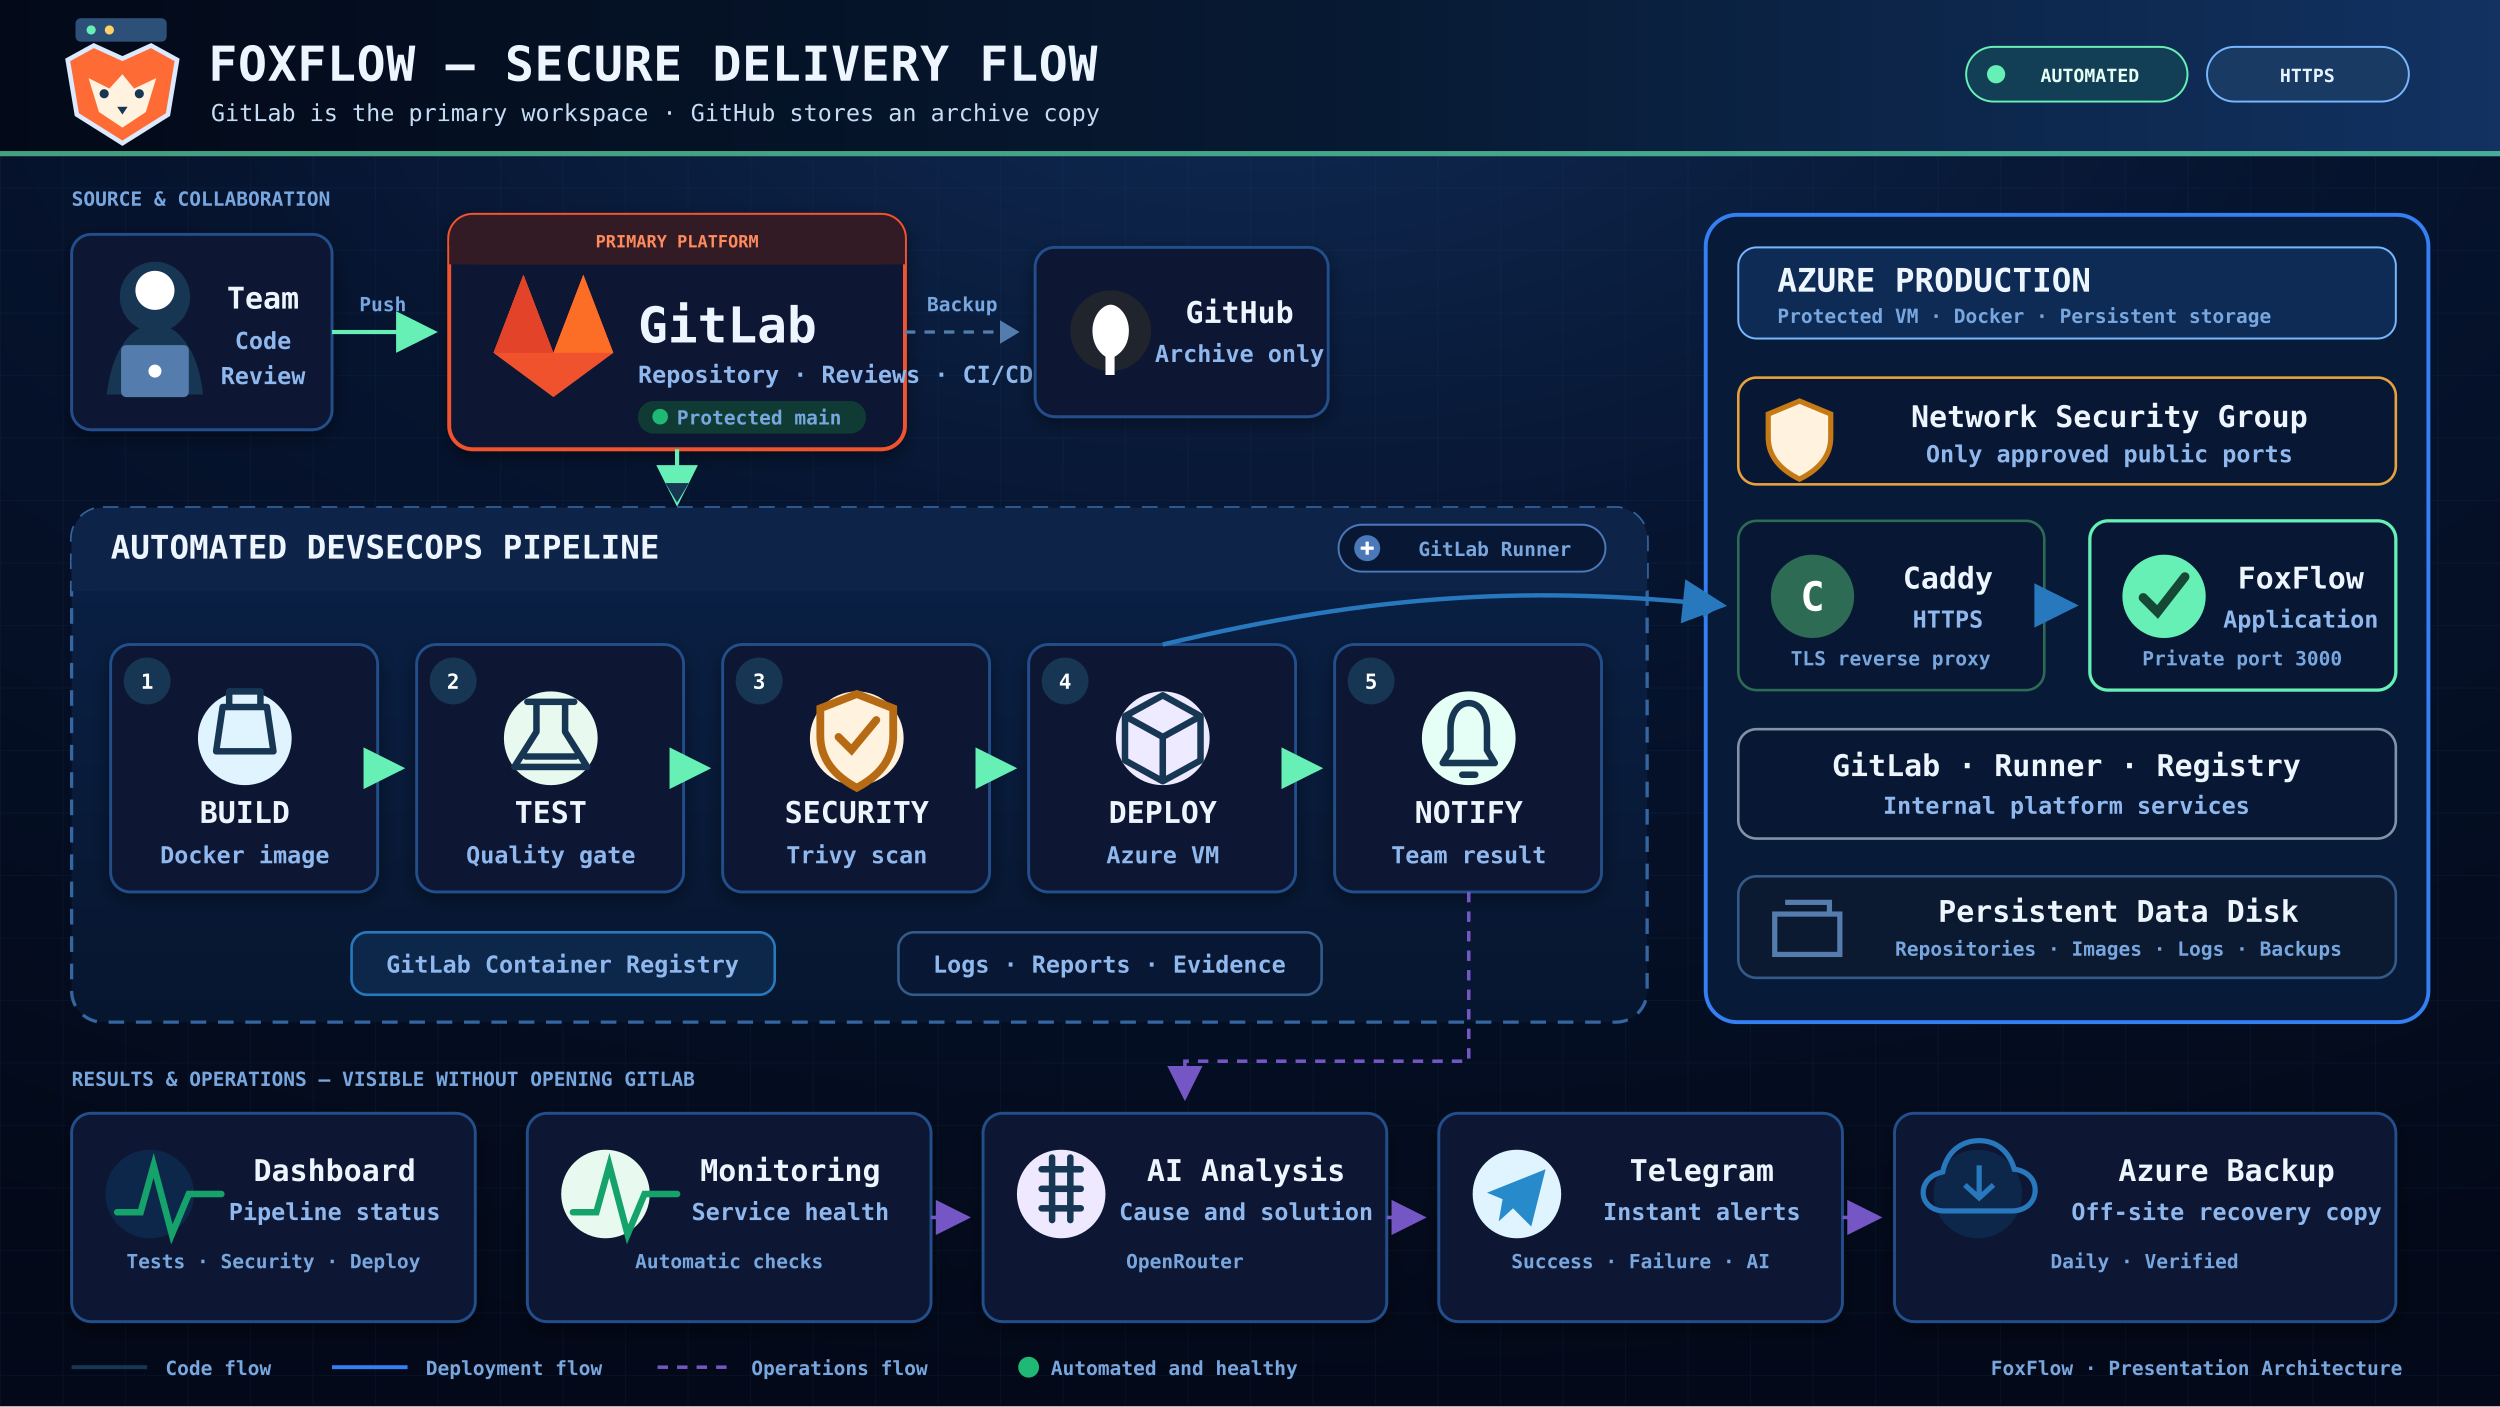
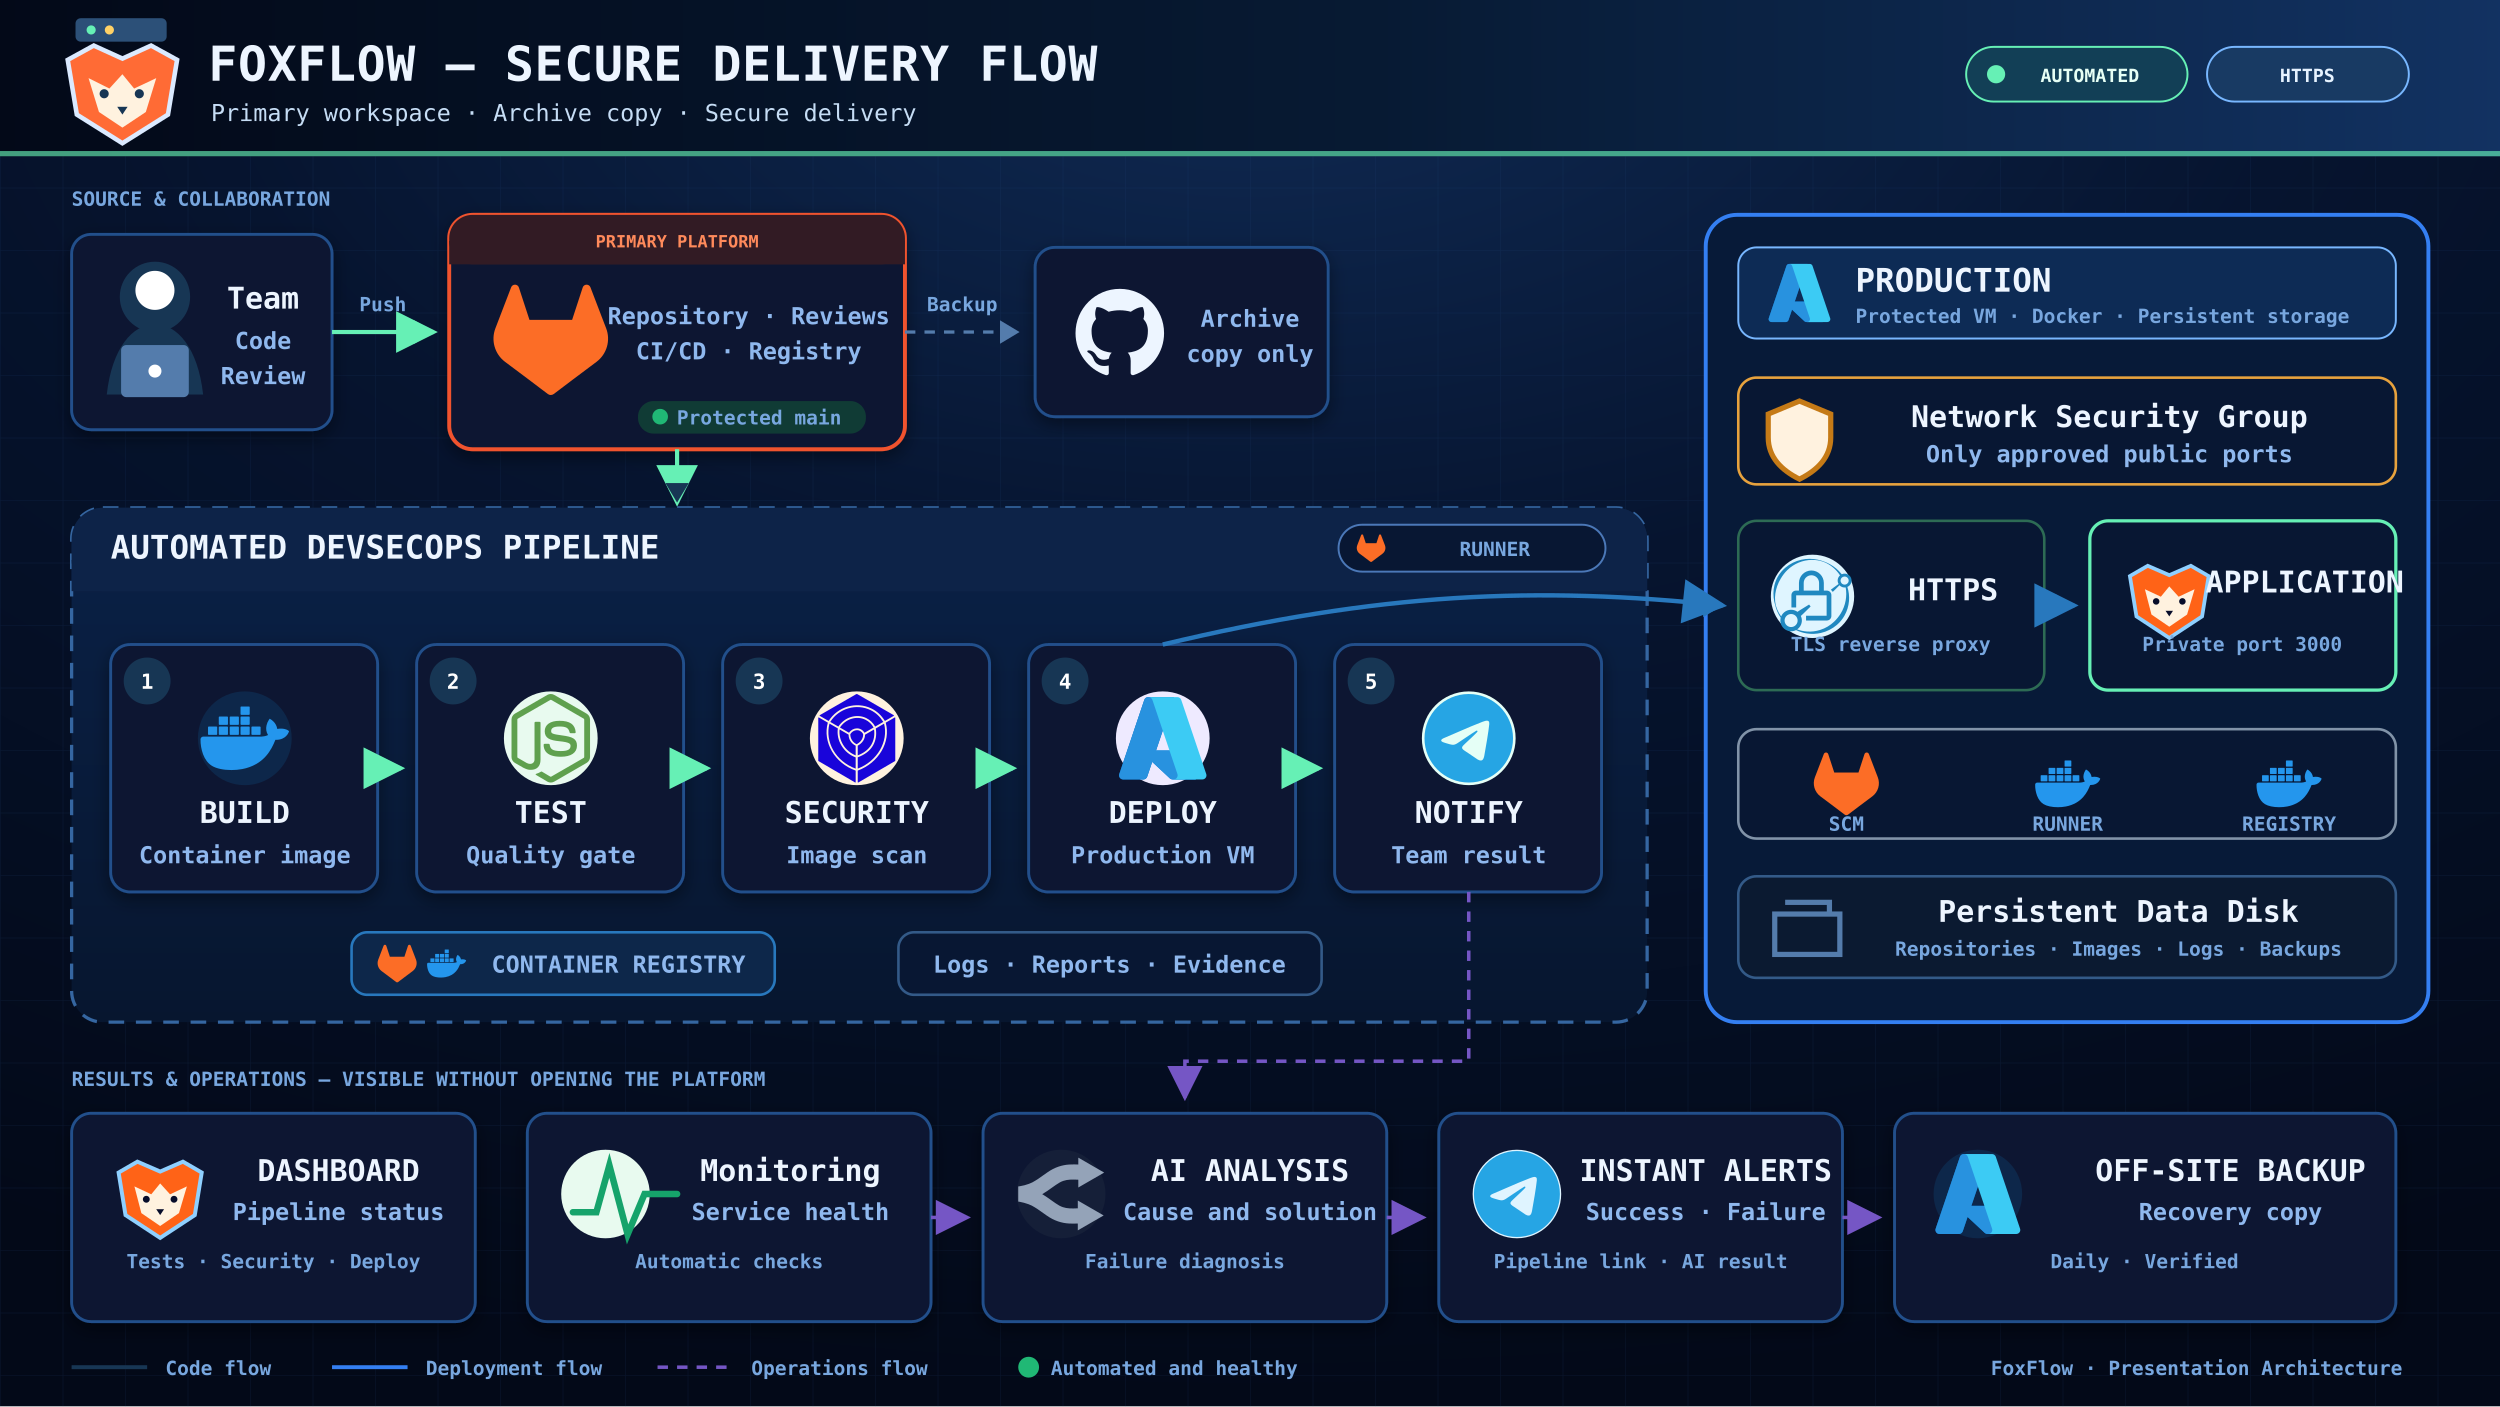
<svg xmlns="http://www.w3.org/2000/svg" width="1920" height="1080" viewBox="0 0 1920 1080" role="img" aria-labelledby="title desc">
  <defs>
    <linearGradient id="head" x1="0" y1="0" x2="1" y2="0">
      <stop offset="0" stop-color="#030918" />
      <stop offset=".55" stop-color="#071a33" />
      <stop offset="1" stop-color="#123262" />
    </linearGradient>
    <radialGradient id="bg" cx="50%" cy="0%" r="100%">
      <stop offset="0" stop-color="#102b55" />
      <stop offset=".42" stop-color="#06142f" />
      <stop offset="1" stop-color="#030918" />
    </radialGradient>
    <pattern id="grid" width="48" height="48" patternUnits="userSpaceOnUse">
      <path d="M48 0H0V48" fill="none" stroke="#244f8b" stroke-width="1" opacity=".16" />
    </pattern>
    <linearGradient id="ci" x1="0" y1="0" x2="0" y2="1">
      <stop offset="0" stop-color="#0a2147" />
      <stop offset="1" stop-color="#07162f" />
    </linearGradient>
    <filter id="shadow" x="-20%" y="-20%" width="140%" height="150%">
      <feDropShadow dx="0" dy="5" stdDeviation="7" flood-color="#000" flood-opacity=".42" />
    </filter>
    <marker id="darkArrow" markerWidth="12" markerHeight="12" refX="10" refY="6" orient="auto">
      <path d="M1 1l10 5-10 5z" fill="#66f0b5" />
    </marker>
    <marker id="blueArrow" markerWidth="12" markerHeight="12" refX="10" refY="6" orient="auto">
      <path d="M1 1l10 5-10 5z" fill="#2878bd" />
    </marker>
    <marker id="purpleArrow" markerWidth="12" markerHeight="12" refX="10" refY="6" orient="auto">
      <path d="M1 1l10 5-10 5z" fill="#7556c5" />
    </marker>
    <style>
      text{font-family:"SFMono-Regular",Menlo,Monaco,Consolas,monospace}
      .title{font:800 37px "SFMono-Regular","Cascadia Code",Consolas,monospace;fill:#edf5ff;letter-spacing:.5px}
      .section{font:800 25px "SFMono-Regular","Cascadia Code",Consolas,monospace;fill:#edf5ff}
      .label{font:800 23px "SFMono-Regular","Cascadia Code",Consolas,monospace;fill:#edf5ff}
      .body{font:600 18px "SFMono-Regular","Cascadia Code",Consolas,monospace;fill:#8fb8ee}
      .small{font:700 15px "SFMono-Regular","Cascadia Code",Consolas,monospace;fill:#78a7df}
      .card{fill:#081733;stroke:#244f8b;stroke-width:2.2;rx:15;filter:url(#shadow)}
      .flow{fill:none;stroke:#66f0b5;stroke-width:3.2;marker-end:url(#darkArrow)}
      .deploy{fill:none;stroke:#2878bd;stroke-width:3.4;marker-end:url(#blueArrow)}
      .ops{fill:none;stroke:#7556c5;stroke-width:2.7;stroke-dasharray:8 7;marker-end:url(#purpleArrow)}
      .icon{fill:none;stroke:#173654;stroke-width:5;stroke-linecap:round;stroke-linejoin:round}
    </style>
+     <symbol id="brand-gitlab" viewBox="0 0 24 24">
+       <path d="m23.6 9.593-.034-.086L20.3.981a.851.851 0 0 0-.336-.405.875.875 0 0 0-1.0.054.875.875 0 0 0-.29.44l-2.205 6.748H7.537l-2.206-6.748a.857.857 0 0 0-.29-.441.875.875 0 0 0-1-.054.859.859 0 0 0-.336.405L.433 9.502l-.033.086a6.066 6.066 0 0 0 2.012 7.011l.011.009.03.021 4.976 3.726 2.462 1.863 1.5 1.132a1.008 1.008 0 0 0 1.22 0l1.5-1.132 2.462-1.863 5.006-3.749.013-.01a6.068 6.068 0 0 0 2.009-7.003z" fill="#FC6D26" />
+     </symbol>
+     <symbol id="brand-github" viewBox="0 0 24 24">
+       <path d="M12 .297c-6.63 0-12 5.373-12 12 0 5.303 3.438 9.8 8.205 11.385.6.113.82-.258.82-.577 0-.285-.01-1.04-.015-2.04-3.338.724-4.042-1.61-4.042-1.61C4.422 18.07 3.633 17.7 3.633 17.7c-1.087-.744.084-.729.084-.729 1.205.084 1.838 1.236 1.838 1.236 1.07 1.835 2.809 1.305 3.495.998.108-.776.417-1.305.76-1.605-2.665-.3-5.466-1.332-5.466-5.93 0-1.31.465-2.38 1.235-3.22-.135-.303-.54-1.523.105-3.176 0 0 1.005-.322 3.3 1.23.96-.267 1.98-.399 3-.405 1.02.006 2.04.138 3 .405 2.28-1.552 3.285-1.23 3.285-1.23.645 1.653.24 2.873.12 3.176.765.84 1.23 1.91 1.23 3.22 0 4.61-2.805 5.625-5.475 5.92.42.36.81 1.096.81 2.22 0 1.606-.015 2.896-.015 3.286 0 .315.21.69.825.57C20.565 22.092 24 17.592 24 12.297c0-6.627-5.373-12-12-12" fill="#EDF5FF" />
+     </symbol>
+     <symbol id="brand-docker" viewBox="0 0 24 24">
+       <path d="M13.983 11.078h2.119a.186.186 0 00.186-.185V9.006a.186.186 0 00-.186-.186h-2.119a.185.185 0 00-.185.185v1.888c0 .102.083.185.185.185m-2.954-5.43h2.118a.186.186 0 00.186-.186V3.574a.186.186 0 00-.186-.185h-2.118a.185.185 0 00-.185.185v1.888c0 .102.082.185.185.185m0 2.716h2.118a.187.187 0 00.186-.186V6.29a.186.186 0 00-.186-.185h-2.118a.185.185 0 00-.185.185v1.887c0 .102.082.185.185.186m-2.93 0h2.12a.186.186 0 00.184-.186V6.29a.185.185 0 00-.185-.185H8.1a.185.185 0 00-.185.185v1.887c0 .102.083.185.185.186m-2.964 0h2.119a.186.186 0 00.185-.186V6.29a.185.185 0 00-.185-.185H5.136a.186.186 0 00-.186.185v1.887c0 .102.084.185.186.186m5.893 2.715h2.118a.186.186 0 00.186-.185V9.006a.186.186 0 00-.186-.186h-2.118a.185.185 0 00-.185.185v1.888c0 .102.082.185.185.185m-2.93 0h2.12a.185.185 0 00.184-.185V9.006a.185.185 0 00-.184-.186h-2.12a.185.185 0 00-.184.185v1.888c0 .102.083.185.185.185m-2.964 0h2.119a.185.185 0 00.185-.185V9.006a.185.185 0 00-.184-.186h-2.12a.186.186 0 00-.186.186v1.887c0 .102.084.185.186.185m-2.92 0h2.12a.185.185 0 00.184-.185V9.006a.185.185 0 00-.184-.186h-2.12a.185.185 0 00-.184.185v1.888c0 .102.082.185.185.185M23.763 9.89c-.065-.051-.672-.51-1.954-.51-.338.001-.676.03-1.01.087-.248-1.7-1.653-2.53-1.716-2.566l-.344-.199-.226.327c-.284.438-.49.922-.612 1.43-.23.97-.09 1.882.403 2.661-.595.332-1.55.413-1.744.42H.751a.751.751 0 00-.75.748 11.376 11.376 0 00.692 4.062c.545 1.428 1.355 2.48 2.41 3.124 1.18.723 3.1 1.137 5.275 1.137.983.003 1.963-.086 2.93-.266a12.248 12.248 0 003.823-1.389c.98-.567 1.86-1.288 2.61-2.136 1.252-1.418 1.998-2.997 2.553-4.4h.221c1.372 0 2.215-.549 2.68-1.009.309-.293.55-.65.707-1.046l.098-.288Z" fill="#2496ED" />
+     </symbol>
+     <symbol id="brand-nodejs" viewBox="0 0 24 24">
+       <path d="M11.998,24c-0.321,0-0.641-0.084-0.922-0.247l-2.936-1.737c-0.438-0.245-0.224-0.332-0.08-0.383 c0.585-0.203,0.703-0.25,1.328-0.604c0.065-0.037,0.151-0.023,0.218,0.017l2.256,1.339c0.082,0.045,0.197,0.045,0.272,0l8.795-5.076 c0.082-0.047,0.134-0.141,0.134-0.238V6.921c0-0.099-0.053-0.192-0.137-0.242l-8.791-5.072c-0.081-0.047-0.189-0.047-0.271,0 L3.075,6.68C2.99,6.729,2.936,6.825,2.936,6.921v10.15c0,0.097,0.054,0.189,0.139,0.235l2.409,1.392 c1.307,0.654,2.108-0.116,2.108-0.89V7.787c0-0.142,0.114-0.253,0.256-0.253h1.115c0.139,0,0.255,0.112,0.255,0.253v10.021 c0,1.745-0.95,2.745-2.604,2.745c-0.508,0-0.909,0-2.026-0.551L2.28,18.675c-0.57-0.329-0.922-0.945-0.922-1.604V6.921 c0-0.659,0.353-1.275,0.922-1.603l8.795-5.082c0.557-0.315,1.296-0.315,1.848,0l8.794,5.082c0.57,0.329,0.924,0.944,0.924,1.603 v10.15c0,0.659-0.354,1.273-0.924,1.604l-8.794,5.078C12.643,23.916,12.324,24,11.998,24z M19.099,13.993 c0-1.9-1.284-2.406-3.987-2.763c-2.731-0.361-3.009-0.548-3.009-1.187c0-0.528,0.235-1.233,2.258-1.233 c1.807,0,2.473,0.389,2.747,1.607c0.024,0.115,0.129,0.199,0.247,0.199h1.141c0.071,0,0.138-0.031,0.186-0.081 c0.048-0.054,0.074-0.123,0.067-0.196c-0.177-2.098-1.571-3.076-4.388-3.076c-2.508,0-4.004,1.058-4.004,2.833 c0,1.925,1.488,2.457,3.895,2.695c2.88,0.282,3.103,0.703,3.103,1.269c0,0.983-0.789,1.402-2.642,1.402 c-2.327,0-2.839-0.584-3.011-1.742c-0.02-0.124-0.126-0.215-0.253-0.215h-1.137c-0.141,0-0.254,0.112-0.254,0.253 c0,1.482,0.806,3.248,4.655,3.248C17.501,17.007,19.099,15.91,19.099,13.993z" fill="#5FA04E" />
+     </symbol>
+     <symbol id="brand-trivy" viewBox="0 0 24 24">
+       <path d="M4.375 7.311 1.962 5.918a.1.1 0 0 1 0-.174L11.828.047a.343.343 0 0 1 .344 0l9.864 5.696a.1.1 0 0 1 0 .175L19.624 7.31a.962.962 0 0 1-.052-.074c-.914-1.478-2.124-2.592-3.596-3.31-4.088-1.994-9.164-.505-11.6 3.385ZM12.262 23.899v-3.14c5.693-2.087 9.01-7.766 7.588-12.985l2.436-1.42a.1.1 0 0 1 .151.088v11.645a.1.1 0 0 1-.05.087l-9.973 5.812a.1.1 0 0 1-.152-.087Zm-.559-3.141v3.14a.1.1 0 0 1-.151.086l-9.933-5.81a.114.114 0 0 1-.056-.099V6.436a.1.1 0 0 1 .15-.087l2.44 1.41c-1.455 5.307 1.846 10.993 7.55 13ZM7.013 8.834 4.807 7.561c2.306-3.665 7.094-5.066 10.95-3.186 1.385.676 2.526 1.727 3.39 3.124l.04.062-2.195 1.268a5.57 5.57 0 0 0-2.429-2.307c-2.603-1.27-5.901-.253-7.552 2.311Zm9.337 5.2c.813-1.371 1.088-2.99.798-4.685l2.255-1.314c1.245 4.86-1.864 10.169-7.14 12.192v-3.072c1.86-.67 3.272-1.747 4.087-3.12ZM4.6 8.018l2.27 1.31c-.225 1.571.112 3.204.951 4.606.919 1.536 2.225 2.629 3.881 3.25v3.045C6.327 18.25 3.297 13.042 4.601 8.017Zm5.303 2.486-2.459-1.42c1.52-2.34 4.53-3.268 6.9-2.112a5.075 5.075 0 0 1 2.216 2.108l-2.471 1.427a2.311 2.311 0 0 0-2.03-1.195c-.825 0-1.645.43-2.156 1.192Zm4.338.522 2.443-1.408c.22 1.51-.043 2.945-.765 4.162-.735 1.238-1.998 2.224-3.658 2.856v-2.631c1.25-.691 1.968-1.771 1.98-2.979ZM8.25 13.676A6.576 6.576 0 0 1 7.34 9.6l2.446 1.412c-.016 1.271.73 2.437 1.917 2.997v2.624a6.977 6.977 0 0 1-3.453-2.956Zm3.853-.148-.137.073-.157-.075c-1.023-.504-1.524-1.606-1.557-2.417a1.99 1.99 0 0 1 .004-.23 2.153 2.153 0 0 1 1.163-.957c.508-.178 1.034-.153 1.444.071.6.327.84.797.86.86.008.156.004.253.004.256-.038.981-.63 1.863-1.624 2.419Z" fill="#1904DA" />
+     </symbol>
+     <symbol id="brand-caddy" viewBox="0 0 24 24">
+       <path d="M11.094.47c-.842 0-1.696.092-2.552.288a11.37 11.37 0 0 0-4.87 2.423 10.632 10.632 0 0 0-2.36 2.826A10.132 10.132 0 0 0 .305 8.582c-.398 1.62-.4 3.336-.043 5.048.085.405.183.809.31 1.212a11.85 11.85 0 0 0 1.662 3.729 3.273 3.273 0 0 0-.086.427 3.323 3.323 0 0 0 2.848 3.71 3.279 3.279 0 0 0 1.947-.346c1.045.51 2.17.864 3.339 1.04a11.66 11.66 0 0 0 4.285-.155 11.566 11.566 0 0 0 4.936-2.485 10.643 10.643 0 0 0 2.352-2.894 11.164 11.164 0 0 0 1.356-4.424 11.214 11.214 0 0 0-.498-4.335c.175-.077.338-.175.486-.293a.444.444 89.992 0 0 .001 0c.402-.322.693-.794.777-1.342a2.146 2.146 0 0 0-1.79-2.434 2.115 2.115 0 0 0-1.205.171c-.038-.043-.078-.086-.113-.13a11.693 11.693 0 0 0-3.476-2.93 13.348 13.348 0 0 0-1.76-.81 13.55 13.55 0 0 0-2.06-.613A12.121 12.121 0 0 0 11.093.47Zm.714.328c.345-.004.688.01 1.028.042a9.892 9.892 0 0 1 2.743.639c.984.39 1.89.958 2.707 1.632.803.662 1.502 1.45 2.091 2.328.026.039.048.08.07.12a2.12 2.12 0 0 0-.435 2.646c-.158.114-.97.692-1.634 1.183-.414.308-.733.557-.733.557l.581.68s.296-.276.665-.638c.572-.562 1.229-1.233 1.395-1.403a2.122 2.122 0 0 0 1.907.677 11.229 11.229 0 0 1-.013 4.046 11.41 11.41 0 0 1-1.475 3.897 12.343 12.343 0 0 1-2.079 2.587c-1.19 1.125-2.633 2.022-4.306 2.531a10.826 10.826 0 0 1-3.973.484 11.04 11.04 0 0 1-3.057-.652 3.304 3.304 0 0 0 1.417-2.294 3.275 3.275 0 0 0-.294-1.842c.18-.162.403-.363.656-.6 1.015-.955 2.353-2.303 2.353-2.303l-.47-.599s-1.63.972-2.801 1.728c-.307.198-.573.378-.777.517a3.273 3.273 0 0 0-1.516-.611c-1.507-.198-2.927.672-3.487 2.017a10.323 10.323 0 0 1-.695-1.078A10.92 10.92 0 0 1 .728 14.8a10.35 10.35 0 0 1-.2-1.212c-.164-1.653.103-3.258.629-4.754a12.95 12.95 0 0 1 1.087-2.288c.57-.968 1.248-1.872 2.069-2.656A11.013 11.013 0 0 1 11.808.797Zm-.147 3.257a3.838 3.838 0 0 0-3.82 3.82v2.36h-.94c-.751 0-1.377.625-1.377 1.377v3.8h1.46v-3.718h9.354v6.264H10.02v1.46h6.4c.751 0 1.377-.625 1.377-1.377v-6.43c0-.751-.626-1.377-1.377-1.377h-.94v-2.36a3.838 3.838 0 0 0-3.82-3.819zm0 1.46a2.371 2.371 0 0 1 2.36 2.36v2.36H9.3v-2.36a2.372 2.372 0 0 1 2.36-2.36zm10.141.392a1.253 1.253 0 0 1 1.296 1.434c-.049.319-.217.59-.453.78-.266.213-.61.318-.968.264a1.253 1.253 0 0 1-1.045-1.42 1.255 1.255 0 0 1 1.17-1.058zM5.384 17.425a2.02 2.02 0 0 1 1.917 1.298c.116.3.159.628.114.967a2.015 2.015 0 0 1-2.249 1.728 2.016 2.016 0 0 1-1.727-2.25 2.017 2.017 0 0 1 1.945-1.743z" fill="#1F88C0" />
+     </symbol>
+     <symbol id="brand-telegram" viewBox="0 0 24 24">
+       <path d="M11.944 0A12 12 0 0 0 0 12a12 12 0 0 0 12 12 12 12 0 0 0 12-12A12 12 0 0 0 12 0a12 12 0 0 0-.056 0zm4.962 7.224c.1-.002.321.023.465.14a.506.506 0 0 1 .171.325c.016.093.036.306.02.472-.18 1.898-.962 6.502-1.36 8.627-.168.9-.499 1.201-.82 1.23-.696.065-1.225-.46-1.9-.902-1.056-.693-1.653-1.124-2.678-1.8-1.185-.78-.417-1.21.258-1.91.177-.184 3.247-2.977 3.307-3.23.007-.032.014-.15-.056-.212s-.174-.041-.249-.024c-.106.024-1.793 1.14-5.061 3.345-.48.33-.913.49-1.302.48-.428-.008-1.252-.241-1.865-.44-.752-.245-1.349-.374-1.297-.789.027-.216.325-.437.893-.663 3.498-1.524 5.83-2.529 6.998-3.014 3.332-1.386 4.025-1.627 4.476-1.635z" fill="#26A5E4" />
+     </symbol>
+     <symbol id="brand-openrouter" viewBox="0 0 24 24">
+       <path d="M16.778 1.844v1.919q-.569-.026-1.138-.032-.708-.008-1.415.037c-1.93.126-4.023.728-6.149 2.237-2.911 2.066-2.731 1.95-4.14 2.75-.396.223-1.342.574-2.185.798-.841.225-1.753.333-1.751.333v4.229s.768.108 1.61.333c.842.224 1.789.575 2.185.799 1.41.798 1.228.683 4.14 2.75 2.126 1.509 4.22 2.11 6.148 2.236.88.058 1.716.041 2.555.005v1.918l7.222-4.168-7.222-4.17v2.176c-.86.038-1.611.065-2.278.021-1.364-.09-2.417-.357-3.979-1.465-2.244-1.593-2.866-2.027-3.68-2.508.889-.518 1.449-.906 3.822-2.59 1.56-1.109 2.614-1.377 3.978-1.466.667-.044 1.418-.017 2.278.02v2.176L24 6.014Z" fill="#94A3B8" />
+     </symbol>
+     <symbol id="brand-azure" viewBox="0 0 128 128">
+       <path d="M46.09.002h40.685L44.541 125.137a6.485 6.485 0 01-6.146 4.413H6.733a6.482 6.482 0 01-5.262-2.699 6.474 6.474 0 01-.876-5.848L39.944 4.414A6.488 6.488 0 0146.09 0z" fill="#0669BC" transform="translate(.587 4.468) scale(.91904)" />
+       <path d="M97.28 81.607H37.987a2.743 2.743 0 00-1.874 4.751l38.1 35.562a5.991 5.991 0 004.087 1.61h33.574z" fill="#0078D4" />
+       <path d="M46.09.002A6.434 6.434 0 0039.93 4.5L.644 120.897a6.469 6.469 0 006.106 8.653h32.48a6.942 6.942 0 005.328-4.531l7.834-23.089 27.985 26.101a6.618 6.618 0 004.165 1.519h36.396l-15.963-45.616-46.533.011L86.922.002z" fill="#2892DF" transform="translate(.587 4.468) scale(.91904)" />
+       <path d="M98.055 4.408A6.476 6.476 0 0091.917.002H46.575a6.478 6.478 0 016.137 4.406l39.35 116.594a6.476 6.476 0 01-6.137 8.55h45.344a6.48 6.48 0 006.136-8.55z" fill="#3CCBF4" transform="translate(.587 4.468) scale(.91904)" />
+     </symbol>
+     <symbol id="brand-foxflow" viewBox="0 0 100 100">
+       <path d="M8 27 27 16l23 10 23-10 19 11-7 43-35 23-35-23z" fill="#FF6317" stroke="#8FD0FF" stroke-width="4" />
+       <path d="M24 41l17 8 9-11 10 11 17-8-8 27-19 13-19-13z" fill="#FFF2DF" />
+       <circle cx="36" cy="54" r="3.5" fill="#070D2A" />
+       <circle cx="64" cy="54" r="3.5" fill="#070D2A" />
+       <path d="M46 64h8l-4 6z" fill="#070D2A" />
+     </symbol>
  </defs>
  <rect width="1920" height="1080" fill="url(#bg)" />
  <rect width="1920" height="1080" fill="url(#grid)" />
  <rect width="1920" height="120" fill="url(#head)" />
  <g transform="translate(45 14)">
    <rect x="13" width="70" height="18" rx="4" fill="#2c5078" />
    <circle cx="25" cy="9" r="3.5" fill="#66f0b5" />
    <circle cx="39" cy="9" r="3.5" fill="#ffd166" />
    <path d="M7 32L27 21l22 10 22-10 20 11-7 42-35 22L14 74z" fill="#ff6b35" stroke="#dbeaff" stroke-width="3.5" />
    <path d="M23 46l16 8 10-11 9 11 17-8-8 26-18 12-18-12z" fill="#fff2df" />
    <circle cx="35" cy="58" r="3.5" fill="#173654" />
    <circle cx="62" cy="58" r="3.5" fill="#173654" />
    <path d="M45 68h8l-4 6z" fill="#173654" />
    <text x="115" y="48" class="title">FOXFLOW — SECURE DELIVERY FLOW</text>
-     <text x="117" y="79" font-family="Inter,Arial" font-size="18" font-weight="500" fill="#c6ddf5">GitLab is the primary workspace · GitHub stores an archive copy</text>
+     <text x="117" y="79" font-family="Inter,Arial" font-size="18" font-weight="500" fill="#c6ddf5">Primary workspace · Archive copy · Secure delivery</text>
  </g>
  <g transform="translate(1510 36)">
    <rect width="170" height="42" rx="21" fill="#123f56" stroke="#66f0b5" stroke-width="1.5" />
    <circle cx="23" cy="21" r="7" fill="#66f0b5" />
    <text x="95" y="27" text-anchor="middle" font-family="Inter,Arial" font-size="14" font-weight="800" fill="#e6fff5">AUTOMATED</text>
    <rect x="185" width="155" height="42" rx="21" fill="#183a63" stroke="#78b7ff" stroke-width="1.5" />
    <text x="262" y="27" text-anchor="middle" font-family="Inter,Arial" font-size="14" font-weight="800" fill="#e6f2ff">HTTPS</text>
  </g>
  <rect x="0" y="116" width="1920" height="4" fill="#66f0b5" opacity=".65" />
  <text x="55" y="158" class="small" fill="#8fb8ee">SOURCE &amp; COLLABORATION</text>
  <g transform="translate(55 180)">
    <rect class="card" width="200" height="150" />
    <circle cx="64" cy="48" r="27" fill="#173654" />
    <circle cx="64" cy="43" r="15" fill="#fff" />
    <path d="M27 123c4-36 20-54 37-54s33 18 37 54" fill="#173654" />
    <rect x="38" y="85" width="52" height="40" rx="4" fill="#547cac" />
    <circle cx="64" cy="105" r="5" fill="#fff" />
    <text x="147" y="57" text-anchor="middle" class="label">Team</text>
    <text x="147" y="88" text-anchor="middle" class="body">Code</text>
    <text x="147" y="115" text-anchor="middle" class="body">Review</text>
  </g>
  <g transform="translate(345 165)">
    <rect width="350" height="180" rx="18" fill="#081733" stroke="#f0522d" stroke-width="3" filter="url(#shadow)" />
    <rect width="350" height="38" rx="18" fill="#321b24" />
    <rect y="20" width="350" height="18" fill="#321b24" />
-     <text x="175" y="25" text-anchor="middle" font-family="Inter,Arial" font-size="13" font-weight="800" fill="#ff8a5b">PRIMARY PLATFORM</text>
-     <path d="M34 106l23-60 23 60 23-60 23 60-46 34z" fill="#f0522d" />
-     <path d="M57 46l23 60H34z" fill="#e24329" />
-     <path d="M103 46l-23 60h46z" fill="#fc6d26" />
-     <text x="145" y="98" font-family="Inter,Arial" font-size="38" font-weight="800" fill="#edf5ff">GitLab</text>
-     <text x="145" y="129" class="body">Repository · Reviews · CI/CD</text>
+     <text x="175" y="25" text-anchor="middle" font-size="13" font-weight="800" fill="#ff8a5b">PRIMARY PLATFORM</text>
+     <use href="#brand-gitlab" x="34" y="52" width="88" height="88" />
+     <text x="230" y="84" text-anchor="middle" class="body">Repository · Reviews</text>
+     <text x="230" y="111" text-anchor="middle" class="body">CI/CD · Registry</text>
    <rect x="145" y="143" width="175" height="25" rx="12" fill="#103b35" />
    <circle cx="162" cy="155" r="6" fill="#20b875" />
    <text x="238" y="161" text-anchor="middle" class="small">Protected main</text>
  </g>
  <g transform="translate(795 190)">
    <rect class="card" width="225" height="130" />
-     <circle cx="58" cy="64" r="31" fill="#20252d" />
-     <path d="M44 64c0-12 8-20 14-20s14 8 14 20c0 9-4 16-11 20v14h-7V84c-6-4-10-11-10-20z" fill="#fff" />
-     <text x="157" y="58" text-anchor="middle" class="label">GitHub</text>
-     <text x="157" y="88" text-anchor="middle" class="body">Archive only</text>
+     <use href="#brand-github" x="31" y="31" width="68" height="68" />
+     <text x="165" y="61" text-anchor="middle" class="body">Archive</text>
+     <text x="165" y="88" text-anchor="middle" class="body">copy only</text>
  </g>
  <path class="flow" d="M255 255H333" />
  <text x="294" y="239" text-anchor="middle" class="small">Push</text>
  <path d="M333 255l-15-9v18z" fill="#66f0b5" />
  <path d="M695 255H783" fill="none" stroke="#547cac" stroke-width="2.5" stroke-dasharray="8 7" />
  <path d="M783 255l-15-9v18z" fill="#547cac" />
  <text x="739" y="239" text-anchor="middle" class="small">Backup</text>
  <path class="flow" d="M520 345V386" />
  <path d="M520 386l-9-15h18z" fill="#173654" />
  <rect x="55" y="390" width="1210" height="395" rx="24" fill="url(#ci)" stroke="#3566a1" stroke-width="2.5" stroke-dasharray="12 9" />
  <rect x="55" y="390" width="1210" height="64" rx="24" fill="#0d2348" />
  <rect x="55" y="430" width="1210" height="24" fill="#0d2348" />
  <text x="85" y="429" class="section">AUTOMATED DEVSECOPS PIPELINE</text>
  <g transform="translate(1028 403)">
    <rect width="205" height="36" rx="18" fill="#081733" stroke="#4b78b8" stroke-width="1.5" />
-     <circle cx="22" cy="18" r="10" fill="#4b78b8" />
-     <path d="M17 18h10M22 13v10" stroke="#fff" stroke-width="2.5" />
-     <text x="120" y="24" text-anchor="middle" class="small">GitLab Runner</text>
+     <use href="#brand-gitlab" x="14" y="7" width="22" height="22" />
+     <text x="120" y="24" text-anchor="middle" class="small">RUNNER</text>
  </g>
  <g transform="translate(85 495)">
    <rect class="card" width="205" height="190" />
    <circle cx="28" cy="28" r="18" fill="#173654" />
-     <text x="28" y="34" text-anchor="middle" font-family="Arial" font-size="16" font-weight="800" fill="#fff">1</text>
-     <circle cx="103" cy="72" r="36" fill="#dff4ff" />
-     <path class="icon" d="M81 82h44l-5-34H86zM91 48V36h24v12" />
+     <text x="28" y="34" text-anchor="middle" font-size="16" font-weight="800" fill="#fff">1</text>
+     <circle cx="103" cy="72" r="36" fill="#0d274a" />
+     <use href="#brand-docker" x="69" y="38" width="68" height="68" />
    <text x="103" y="137" text-anchor="middle" class="label">BUILD</text>
-     <text x="103" y="168" text-anchor="middle" class="body">Docker image</text>
+     <text x="103" y="168" text-anchor="middle" class="body">Container image</text>
  </g>
  <g transform="translate(320 495)">
    <rect class="card" width="205" height="190" />
    <circle cx="28" cy="28" r="18" fill="#173654" />
-     <text x="28" y="34" text-anchor="middle" font-family="Arial" font-size="16" font-weight="800" fill="#fff">2</text>
+     <text x="28" y="34" text-anchor="middle" font-size="16" font-weight="800" fill="#fff">2</text>
    <circle cx="103" cy="72" r="36" fill="#e8faef" />
-     <path class="icon" d="M92 44v23L75 94h56l-17-27V44M85 44h36M84 86h38" />
+     <use href="#brand-nodejs" x="69" y="38" width="68" height="68" />
    <text x="103" y="137" text-anchor="middle" class="label">TEST</text>
    <text x="103" y="168" text-anchor="middle" class="body">Quality gate</text>
  </g>
  <g transform="translate(555 495)">
    <rect class="card" width="205" height="190" />
    <circle cx="28" cy="28" r="18" fill="#173654" />
-     <text x="28" y="34" text-anchor="middle" font-family="Arial" font-size="16" font-weight="800" fill="#fff">3</text>
+     <text x="28" y="34" text-anchor="middle" font-size="16" font-weight="800" fill="#fff">3</text>
    <circle cx="103" cy="72" r="36" fill="#fff2df" />
-     <path d="M103 38l28 11v21c0 18-11 31-28 40-17-9-28-22-28-40V49z" fill="none" stroke="#b66a13" stroke-width="6" />
-     <path d="M89 71l10 10 19-23" fill="none" stroke="#b66a13" stroke-width="6" stroke-linecap="round" />
+     <use href="#brand-trivy" x="69" y="38" width="68" height="68" />
    <text x="103" y="137" text-anchor="middle" class="label">SECURITY</text>
-     <text x="103" y="168" text-anchor="middle" class="body">Trivy scan</text>
+     <text x="103" y="168" text-anchor="middle" class="body">Image scan</text>
  </g>
  <g transform="translate(790 495)">
    <rect class="card" width="205" height="190" />
    <circle cx="28" cy="28" r="18" fill="#173654" />
-     <text x="28" y="34" text-anchor="middle" font-family="Arial" font-size="16" font-weight="800" fill="#fff">4</text>
+     <text x="28" y="34" text-anchor="middle" font-size="16" font-weight="800" fill="#fff">4</text>
    <circle cx="103" cy="72" r="36" fill="#eeeaff" />
-     <path class="icon" d="M103 39l29 16v34l-29 16-29-16V55zM74 55l29 16 29-16M103 71v34" />
+     <use href="#brand-azure" x="69" y="38" width="68" height="68" />
    <text x="103" y="137" text-anchor="middle" class="label">DEPLOY</text>
-     <text x="103" y="168" text-anchor="middle" class="body">Azure VM</text>
+     <text x="103" y="168" text-anchor="middle" class="body">Production VM</text>
  </g>
  <g transform="translate(1025 495)">
    <rect class="card" width="205" height="190" />
    <circle cx="28" cy="28" r="18" fill="#173654" />
-     <text x="28" y="34" text-anchor="middle" font-family="Arial" font-size="16" font-weight="800" fill="#fff">5</text>
+     <text x="28" y="34" text-anchor="middle" font-size="16" font-weight="800" fill="#fff">5</text>
    <circle cx="103" cy="72" r="36" fill="#e5fff6" />
-     <path class="icon" d="M83 91h40l-6-10V65c0-12-6-20-14-20S89 53 89 65v16zM98 100h10" />
+     <use href="#brand-telegram" x="69" y="38" width="68" height="68" />
    <text x="103" y="137" text-anchor="middle" class="label">NOTIFY</text>
    <text x="103" y="168" text-anchor="middle" class="body">Team result</text>
  </g>
  <path class="flow" d="M290 590H308" />
  <path class="flow" d="M525 590H543" />
  <path class="flow" d="M760 590H778" />
  <path class="flow" d="M995 590H1013" />
  <path d="M308 590l-14-8v16zM543 590l-14-8v16zM778 590l-14-8v16zM1013 590l-14-8v16z" fill="#66f0b5" />
  <g transform="translate(270 716)">
    <rect width="325" height="48" rx="12" fill="#0d274a" stroke="#2878bd" stroke-width="2" />
-     <text x="162" y="31" text-anchor="middle" class="body">GitLab Container Registry</text>
+     <use href="#brand-gitlab" x="20" y="9" width="30" height="30" />
+     <use href="#brand-docker" x="58" y="9" width="30" height="30" />
+     <text x="205" y="31" text-anchor="middle" class="body">CONTAINER REGISTRY</text>
  </g>
  <g transform="translate(690 716)">
    <rect width="325" height="48" rx="12" fill="#081733" stroke="#335a88" stroke-width="2" />
    <text x="162" y="31" text-anchor="middle" class="body">Logs · Reports · Evidence</text>
  </g>
  <rect x="1310" y="165" width="555" height="620" rx="24" fill="#071a38" stroke="#347ff2" stroke-width="3" />
  <rect x="1335" y="190" width="505" height="70" rx="14" fill="#0d2b55" stroke="#78b7ff" stroke-width="1.5" />
-   <text x="1365" y="224" class="section">AZURE PRODUCTION</text>
-   <text x="1365" y="248" class="small">Protected VM · Docker · Persistent storage</text>
+   <use href="#brand-azure" x="1358" y="201" width="48" height="48" />
+   <text x="1425" y="224" class="section">PRODUCTION</text>
+   <text x="1425" y="248" class="small">Protected VM · Docker · Persistent storage</text>
  <g transform="translate(1335 290)">
    <rect width="505" height="82" rx="14" fill="#081733" stroke="#e7a23d" stroke-width="2" />
    <path d="M47 18l24 10v18c0 15-10 25-24 32-14-7-24-17-24-32V28z" fill="#fff2df" stroke="#c57a16" stroke-width="4" />
    <text x="285" y="38" text-anchor="middle" class="label">Network Security Group</text>
    <text x="285" y="65" text-anchor="middle" class="body">Only approved public ports</text>
  </g>
  <g transform="translate(1335 400)">
    <rect width="235" height="130" rx="14" fill="#081733" stroke="#2d6b54" stroke-width="2" />
-     <circle cx="57" cy="58" r="32" fill="#2d6b54" />
-     <text x="57" y="69" text-anchor="middle" font-family="Arial" font-size="31" font-weight="800" fill="#fff">C</text>
-     <text x="161" y="52" text-anchor="middle" class="label">Caddy</text>
-     <text x="161" y="82" text-anchor="middle" class="body">HTTPS</text>
-     <text x="117" y="111" text-anchor="middle" class="small">TLS reverse proxy</text>
+     <circle cx="57" cy="58" r="32" fill="#dff5ff" />
+     <use href="#brand-caddy" x="27" y="28" width="60" height="60" />
+     <text x="165" y="61" text-anchor="middle" class="label">HTTPS</text>
+     <text x="117" y="100" text-anchor="middle" class="small">TLS reverse proxy</text>
  </g>
  <g transform="translate(1605 400)">
    <rect width="235" height="130" rx="14" fill="#081733" stroke="#66f0b5" stroke-width="2.5" />
-     <circle cx="57" cy="58" r="32" fill="#66f0b5" />
-     <path d="M41 59l11 11 21-27" fill="none" stroke="#164836" stroke-width="7" stroke-linecap="round" />
-     <text x="162" y="52" text-anchor="middle" class="label">FoxFlow</text>
-     <text x="162" y="82" text-anchor="middle" class="body">Application</text>
-     <text x="117" y="111" text-anchor="middle" class="small">Private port 3000</text>
+     <use href="#brand-foxflow" x="25" y="23" width="72" height="72" />
+     <text x="165" y="55" text-anchor="middle" class="label">APPLICATION</text>
+     <text x="117" y="100" text-anchor="middle" class="small">Private port 3000</text>
  </g>
  <path class="deploy" d="M1570 465H1593" />
  <path d="M1593 465l-15-9v18z" fill="#2878bd" />
  <g transform="translate(1335 560)">
    <rect width="505" height="84" rx="14" fill="#081733" stroke="#8193a8" stroke-width="2" />
-     <text x="252" y="36" text-anchor="middle" class="label">GitLab · Runner · Registry</text>
-     <text x="252" y="65" text-anchor="middle" class="body">Internal platform services</text>
+     <use href="#brand-gitlab" x="58" y="17" width="50" height="50" />
+     <use href="#brand-docker" x="228" y="17" width="50" height="50" />
+     <use href="#brand-docker" x="398" y="17" width="50" height="50" />
+     <text x="83" y="78" text-anchor="middle" class="small">SCM</text>
+     <text x="253" y="78" text-anchor="middle" class="small">RUNNER</text>
+     <text x="423" y="78" text-anchor="middle" class="small">REGISTRY</text>
  </g>
  <g transform="translate(1335 673)">
    <rect width="505" height="78" rx="14" fill="#0b1a31" stroke="#335a88" stroke-width="2" />
    <path d="M28 29h50v31H28zM36 20h34v9" fill="none" stroke="#547cac" stroke-width="4" />
    <text x="292" y="35" text-anchor="middle" class="label">Persistent Data Disk</text>
    <text x="292" y="61" text-anchor="middle" class="small">Repositories · Images · Logs · Backups</text>
  </g>
  <path class="deploy" d="M893 495C1060 455 1180 450 1323 465" />
  <path d="M1323 465l-15-9v18z" fill="#2878bd" />
-   <text x="55" y="834" class="small" fill="#8fb8ee">RESULTS &amp; OPERATIONS — VISIBLE WITHOUT OPENING GITLAB</text>
+   <text x="55" y="834" class="small" fill="#8fb8ee">RESULTS &amp; OPERATIONS — VISIBLE WITHOUT OPENING THE PLATFORM</text>
  <g transform="translate(55 855)">
    <rect class="card" width="310" height="160" />
-     <circle cx="60" cy="62" r="34" fill="#0d274a" />
-     <path d="M35 76h18l10-36 14 53 13-31h25" fill="none" stroke="#16a36b" stroke-width="5" stroke-linecap="round" />
-     <text x="202" y="52" text-anchor="middle" class="label">Dashboard</text>
-     <text x="202" y="82" text-anchor="middle" class="body">Pipeline status</text>
+     <use href="#brand-foxflow" x="30" y="25" width="76" height="76" />
+     <text x="205" y="52" text-anchor="middle" class="label">DASHBOARD</text>
+     <text x="205" y="82" text-anchor="middle" class="body">Pipeline status</text>
    <text x="155" y="119" text-anchor="middle" class="small">Tests · Security · Deploy</text>
  </g>
  <g transform="translate(405 855)">
    <rect class="card" width="310" height="160" />
    <circle cx="60" cy="62" r="34" fill="#e8faef" />
    <path d="M35 76h18l10-36 14 53 13-31h25" fill="none" stroke="#16a36b" stroke-width="5" stroke-linecap="round" />
    <text x="202" y="52" text-anchor="middle" class="label">Monitoring</text>
    <text x="202" y="82" text-anchor="middle" class="body">Service health</text>
    <text x="155" y="119" text-anchor="middle" class="small">Automatic checks</text>
  </g>
  <g transform="translate(755 855)">
    <rect class="card" width="310" height="160" />
-     <circle cx="60" cy="62" r="34" fill="#efe9ff" />
-     <path class="icon" d="M45 43h30M45 58h30M45 73h30M53 34v48M67 34v48" />
-     <text x="202" y="52" text-anchor="middle" class="label">AI Analysis</text>
-     <text x="202" y="82" text-anchor="middle" class="body">Cause and solution</text>
-     <text x="155" y="119" text-anchor="middle" class="small">OpenRouter</text>
+     <circle cx="60" cy="62" r="34" fill="#151f38" />
+     <use href="#brand-openrouter" x="27" y="29" width="66" height="66" />
+     <text x="205" y="52" text-anchor="middle" class="label">AI ANALYSIS</text>
+     <text x="205" y="82" text-anchor="middle" class="body">Cause and solution</text>
+     <text x="155" y="119" text-anchor="middle" class="small">Failure diagnosis</text>
  </g>
  <g transform="translate(1105 855)">
    <rect class="card" width="310" height="160" />
    <circle cx="60" cy="62" r="34" fill="#dff4ff" />
-     <path d="M37 61l45-18-11 44-14-14-11 10 3-17z" fill="#278acb" />
-     <text x="202" y="52" text-anchor="middle" class="label">Telegram</text>
-     <text x="202" y="82" text-anchor="middle" class="body">Instant alerts</text>
-     <text x="155" y="119" text-anchor="middle" class="small">Success · Failure · AI</text>
+     <use href="#brand-telegram" x="27" y="29" width="66" height="66" />
+     <text x="205" y="52" text-anchor="middle" class="label">INSTANT ALERTS</text>
+     <text x="205" y="82" text-anchor="middle" class="body">Success · Failure</text>
+     <text x="155" y="119" text-anchor="middle" class="small">Pipeline link · AI result</text>
  </g>
  <g transform="translate(1455 855)">
    <rect class="card" width="385" height="160" />
    <circle cx="64" cy="62" r="34" fill="#0d274a" />
-     <path d="M38 75h52c11 0 18-7 18-16 0-9-7-15-16-16-4-14-14-22-27-22-14 0-25 9-28 24-9 2-15 8-15 16 0 8 7 14 16 14z" fill="none" stroke="#2878bd" stroke-width="4" />
-     <path d="M65 40v25M54 55l11 10 11-10" fill="none" stroke="#2878bd" stroke-width="4" />
-     <text x="255" y="52" text-anchor="middle" class="label">Azure Backup</text>
-     <text x="255" y="82" text-anchor="middle" class="body">Off-site recovery copy</text>
+     <use href="#brand-azure" x="31" y="29" width="66" height="66" />
+     <text x="258" y="52" text-anchor="middle" class="label">OFF-SITE BACKUP</text>
+     <text x="258" y="82" text-anchor="middle" class="body">Recovery copy</text>
    <text x="192" y="119" text-anchor="middle" class="small">Daily · Verified</text>
  </g>
  <path class="ops" d="M1128 685V815H910V843" />
  <path class="ops" d="M1065 935H1093" />
  <path class="ops" d="M715 935H743" />
  <path class="ops" d="M1415 935H1443" />
  <g transform="translate(55 1050)">
    <line x1="0" y1="0" x2="58" y2="0" stroke="#173654" stroke-width="3" />
    <text x="72" y="6" class="small">Code flow</text>
    <line x1="200" y1="0" x2="258" y2="0" stroke="#347ff2" stroke-width="3" />
    <text x="272" y="6" class="small">Deployment flow</text>
    <line x1="450" y1="0" x2="508" y2="0" stroke="#7556c5" stroke-width="2.7" stroke-dasharray="8 7" />
    <text x="522" y="6" class="small">Operations flow</text>
    <circle cx="735" cy="0" r="8" fill="#20b875" />
    <text x="752" y="6" class="small">Automated and healthy</text>
    <text x="1790" y="6" text-anchor="end" class="small">FoxFlow · Presentation Architecture</text>
  </g>
</svg>
